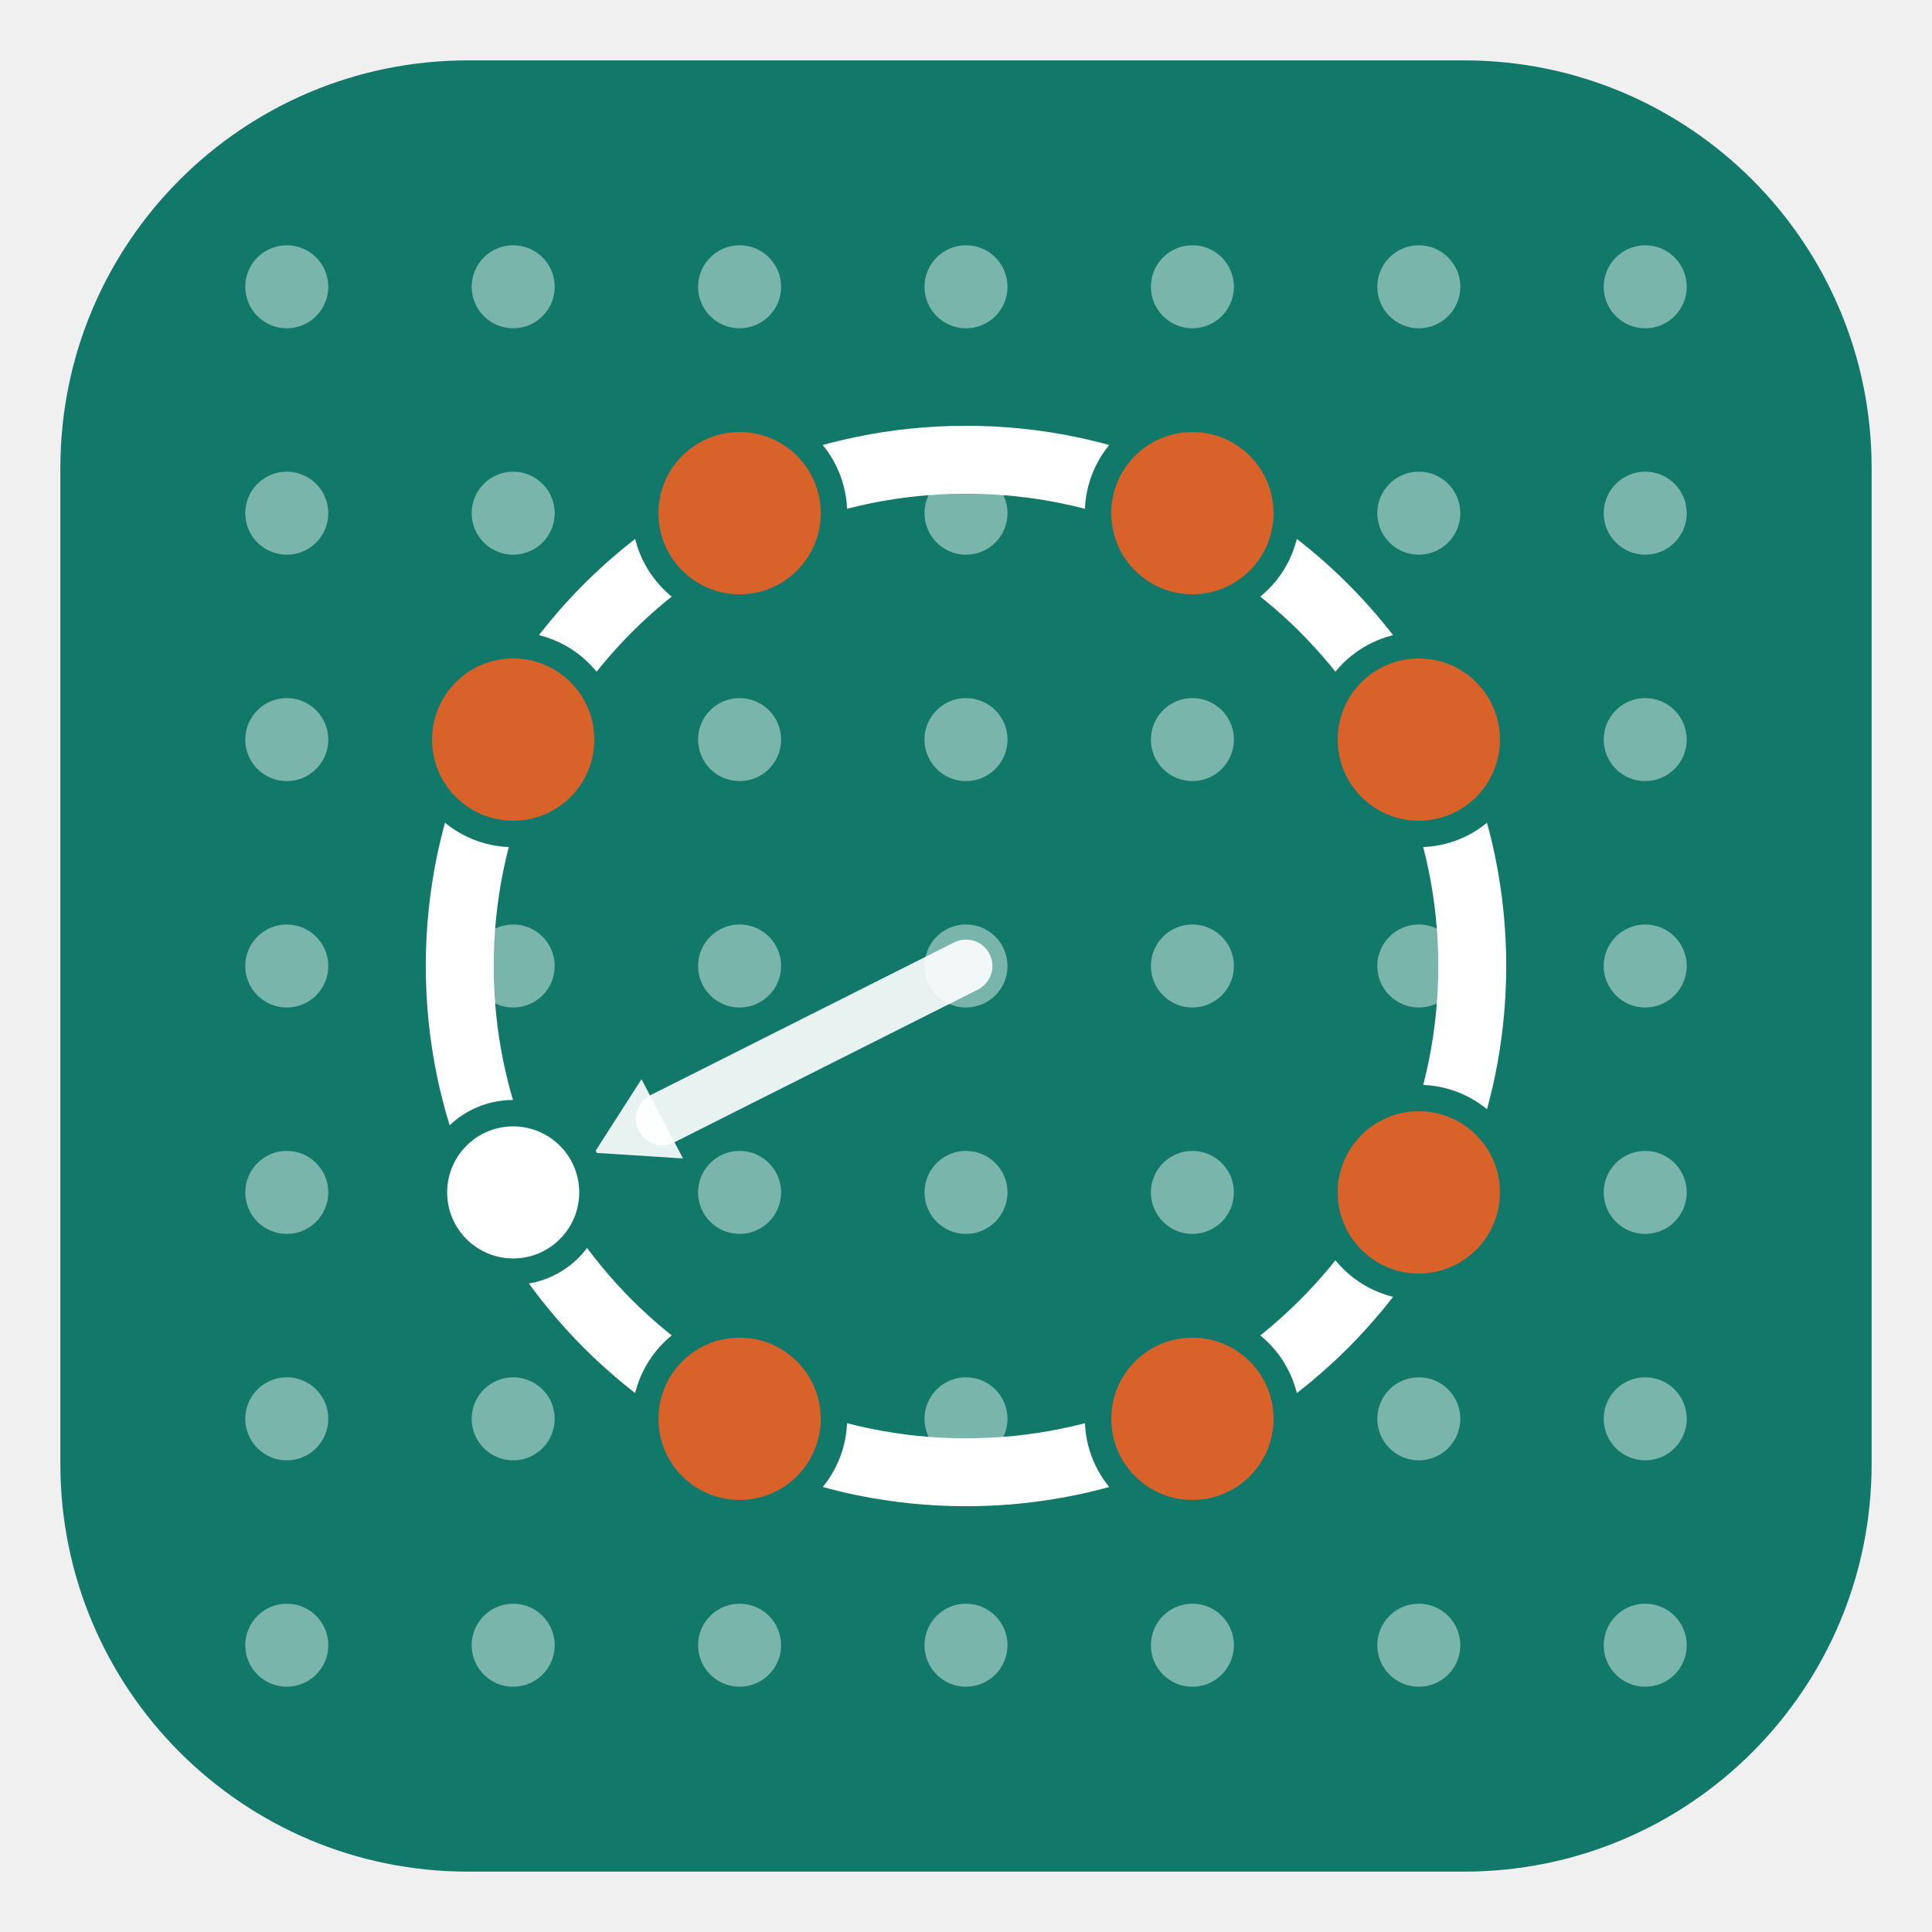
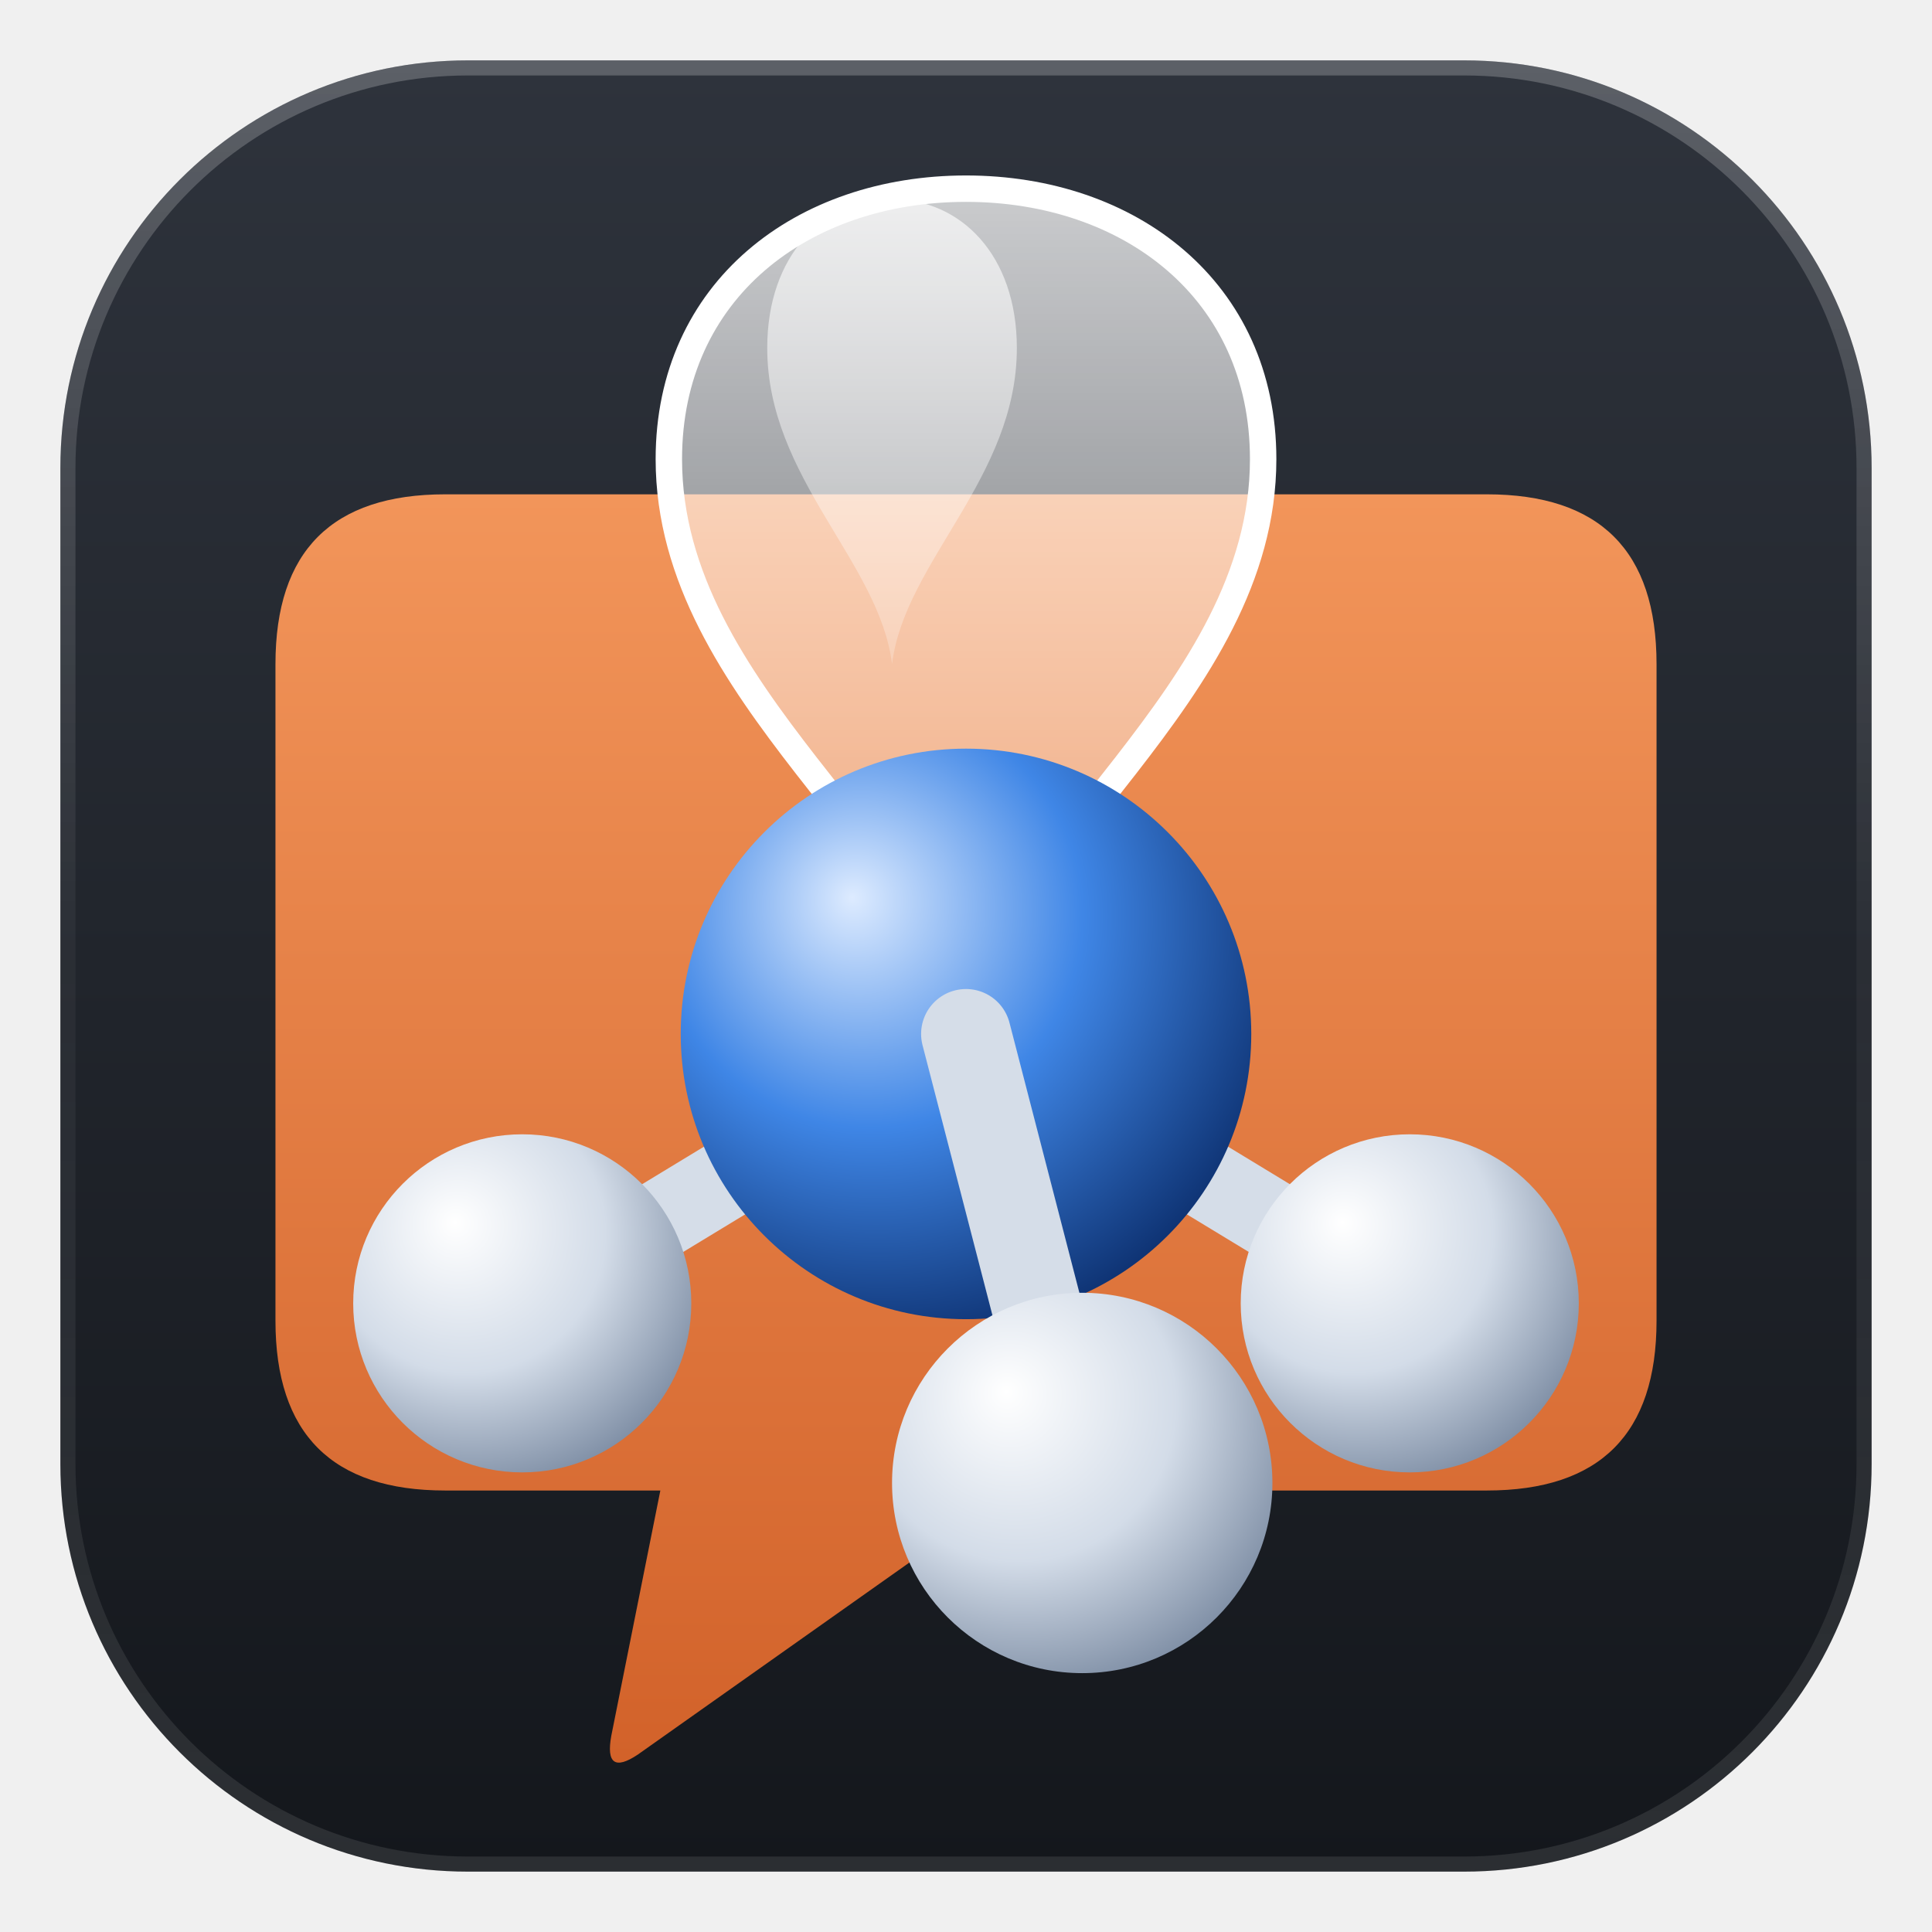
<svg xmlns="http://www.w3.org/2000/svg" viewBox="0 0 1024 1024">
-   <rect x="32" y="32" width="960" height="960" rx="216" fill="#12786A" />
-   <g fill="#CFE7E2" opacity="0.55">
-     <circle cx="152" cy="152" r="22" />
-     <circle cx="152" cy="272" r="22" />
-     <circle cx="152" cy="392" r="22" />
-     <circle cx="152" cy="512" r="22" />
-     <circle cx="152" cy="632" r="22" />
-     <circle cx="152" cy="752" r="22" />
-     <circle cx="152" cy="872" r="22" />
-     <circle cx="272" cy="152" r="22" />
-     <circle cx="272" cy="272" r="22" />
-     <circle cx="272" cy="512" r="22" />
-     <circle cx="272" cy="752" r="22" />
-     <circle cx="272" cy="872" r="22" />
-     <circle cx="392" cy="152" r="22" />
-     <circle cx="392" cy="392" r="22" />
-     <circle cx="392" cy="512" r="22" />
-     <circle cx="392" cy="632" r="22" />
-     <circle cx="392" cy="872" r="22" />
-     <circle cx="512" cy="152" r="22" />
-     <circle cx="512" cy="272" r="22" />
-     <circle cx="512" cy="392" r="22" />
-     <circle cx="512" cy="632" r="22" />
-     <circle cx="512" cy="752" r="22" />
-     <circle cx="512" cy="872" r="22" />
-     <circle cx="632" cy="152" r="22" />
-     <circle cx="632" cy="392" r="22" />
-     <circle cx="632" cy="512" r="22" />
-     <circle cx="632" cy="632" r="22" />
-     <circle cx="632" cy="872" r="22" />
-     <circle cx="752" cy="152" r="22" />
-     <circle cx="752" cy="272" r="22" />
-     <circle cx="752" cy="512" r="22" />
-     <circle cx="752" cy="752" r="22" />
-     <circle cx="752" cy="872" r="22" />
-     <circle cx="872" cy="152" r="22" />
-     <circle cx="872" cy="272" r="22" />
-     <circle cx="872" cy="392" r="22" />
-     <circle cx="872" cy="512" r="22" />
-     <circle cx="872" cy="632" r="22" />
-     <circle cx="872" cy="752" r="22" />
-     <circle cx="872" cy="872" r="22" />
-     <circle cx="512" cy="512" r="22" />
+   <defs>
+     <linearGradient id="tg" x1="0" y1="0" x2="0" y2="1">
+       <stop offset="0" stop-color="#2E333C" />
+       <stop offset="1" stop-color="#14171C" />
+     </linearGradient>
+     <linearGradient id="rim" x1="0" y1="0" x2="0" y2="1">
+       <stop offset="0" stop-color="#FFFFFF" stop-opacity=".22" />
+       <stop offset=".5" stop-color="#FFFFFF" stop-opacity=".04" />
+       <stop offset="1" stop-color="#FFFFFF" stop-opacity=".10" />
+     </linearGradient>
+     <radialGradient id="glow">
+       <stop offset="0" stop-color="#5CA0F2" stop-opacity=".45" />
+       <stop offset="1" stop-color="#5CA0F2" stop-opacity="0" />
+     </radialGradient>
+     <radialGradient id="shadow">
+       <stop offset="0" stop-color="#000" stop-opacity=".45" />
+       <stop offset="1" stop-color="#000" stop-opacity="0" />
+     </radialGradient>
+     <linearGradient id="bi" x1="0" y1="0" x2="1" y2="1">
+       <stop offset="0" stop-color="#8A7CFF" />
+       <stop offset="1" stop-color="#4E3FD6" />
+     </linearGradient>
+     <linearGradient id="bw" x1="0" y1="0" x2="0" y2="1">
+       <stop offset="0" stop-color="#FFFFFF" />
+       <stop offset="1" stop-color="#DCE4EE" />
+     </linearGradient>
+     <linearGradient id="bo" x1="0" y1="0" x2="0" y2="1">
+       <stop offset="0" stop-color="#F7A06A" />
+       <stop offset="1" stop-color="#DB6A2C" />
+     </linearGradient>
+     <linearGradient id="bs" x1="0" y1="0" x2="0" y2="1">
+       <stop offset="0" stop-color="#465061" />
+       <stop offset="1" stop-color="#343C49" />
+     </linearGradient>
+     <radialGradient id="sa" cx=".36" cy=".32" r=".75" fx=".3" fy=".26">
+       <stop offset="0" stop-color="#EAF3FF" />
+       <stop offset=".5" stop-color="#5CA0F2" />
+       <stop offset="1" stop-color="#0F3F86" />
+     </radialGradient>
+     <radialGradient id="so" cx=".36" cy=".32" r=".75" fx=".3" fy=".26">
+       <stop offset="0" stop-color="#FFE4D1" />
+       <stop offset=".5" stop-color="#F08A4B" />
+       <stop offset="1" stop-color="#93380F" />
+     </radialGradient>
+     <radialGradient id="sw" cx=".36" cy=".32" r=".75" fx=".3" fy=".26">
+       <stop offset="0" stop-color="#FFFFFF" />
+       <stop offset=".5" stop-color="#E4ECF6" />
+       <stop offset="1" stop-color="#8FA6C4" />
+     </radialGradient>
+     <radialGradient id="sh" cx=".36" cy=".32" r=".75" fx=".3" fy=".26">
+       <stop offset="0" stop-color="#FFFFFF" />
+       <stop offset=".55" stop-color="#D3DCE8" />
+       <stop offset="1" stop-color="#7C8CA3" />
+     </radialGradient>
+     <radialGradient id="sn" cx=".36" cy=".32" r=".75" fx=".3" fy=".26">
+       <stop offset="0" stop-color="#DDEBFF" />
+       <stop offset=".5" stop-color="#3F86E6" />
+       <stop offset="1" stop-color="#0C2F6E" />
+     </radialGradient>
+     <linearGradient id="lA" x1="0" y1="0" x2="1" y2="1">
+       <stop offset="0" stop-color="#BFDBFF" />
+       <stop offset="1" stop-color="#2F78D8" />
+     </linearGradient>
+     <linearGradient id="lW" x1="0" y1="0" x2="1" y2="1">
+       <stop offset="0" stop-color="#FFFFFF" />
+       <stop offset="1" stop-color="#AEBBCC" />
+     </linearGradient>
+     <linearGradient id="lO" x1="0" y1="0" x2="1" y2="1">
+       <stop offset="0" stop-color="#FFC9A6" />
+       <stop offset="1" stop-color="#D9612A" />
+     </linearGradient>
+     <linearGradient id="gLA" x1="0" y1="1" x2="0" y2="0">
+       <stop offset="0" stop-color="#2F78D8" />
+       <stop offset="1" stop-color="#A9CEFF" />
+     </linearGradient>
+     <linearGradient id="gLW" x1="0" y1="1" x2="0" y2="0">
+       <stop offset="0" stop-color="#B3BFCF" />
+       <stop offset="1" stop-color="#FFFFFF" />
+     </linearGradient>
+     <linearGradient id="gLO" x1="0" y1="1" x2="0" y2="0">
+       <stop offset="0" stop-color="#D45A22" />
+       <stop offset="1" stop-color="#FFB98C" />
+     </linearGradient>
+     <linearGradient id="bO" x1="0" y1="0" x2="0" y2="1">
+       <stop offset="0" stop-color="#F2955A" />
+       <stop offset="1" stop-color="#D2622A" />
+     </linearGradient>
+     <linearGradient id="bV" x1="0" y1="0" x2="0" y2="1">
+       <stop offset="0" stop-color="#8B6CF0" />
+       <stop offset="1" stop-color="#5F43C8" />
+     </linearGradient>
+     <linearGradient id="bR" x1="0" y1="0" x2="0" y2="1">
+       <stop offset="0" stop-color="#E35A78" />
+       <stop offset="1" stop-color="#B83456" />
+     </linearGradient>
+     <linearGradient id="bA" x1="0" y1="0" x2="0" y2="1">
+       <stop offset="0" stop-color="#76839A" />
+       <stop offset="1" stop-color="#5E6A80" />
+     </linearGradient>
+     <linearGradient id="bB" x1="0" y1="0" x2="0" y2="1">
+       <stop offset="0" stop-color="#5079B8" />
+       <stop offset="1" stop-color="#3A5E98" />
+     </linearGradient>
+     <linearGradient id="bC" x1="0" y1="0" x2="0" y2="1">
+       <stop offset="0" stop-color="#B9C6D8" />
+       <stop offset="1" stop-color="#9AAAC0" />
+     </linearGradient>
+     <linearGradient id="gGl" x1="0" y1="1" x2="0" y2="0">
+       <stop offset="0" stop-color="#FFFFFF" stop-opacity=".25" />
+       <stop offset="1" stop-color="#FFFFFF" stop-opacity=".75" />
+     </linearGradient>
+     <linearGradient id="gAz" x1="0" y1="1" x2="0" y2="0">
+       <stop offset="0" stop-color="#1F5FC0" />
+       <stop offset="1" stop-color="#9CC8FF" />
+     </linearGradient>
+   </defs>
+   <rect x="32" y="32" width="960" height="960" rx="216" fill="url(#tg)" />
+   <path d="M236 262 H788 Q878 262 878 352 V700 Q878 790 788 790 H536 L338 930 Q320 942 324 920 L350 790 H236 Q146 790 146 700 V352 Q146 262 236 262 Z" fill="url(#bO)" />
+   <g transform="translate(512 548) scale(1.4) translate(-512 -486)">
+     <path d="M512 486 C 523.25 415.6 624.5 358.0 624.5 268.4 C 624.5 204.4 573.875 166 512 166 C 450.125 166 399.5 204.4 399.5 268.4 C 399.5 358.0 500.75 415.6 512 486 Z" fill="url(#gGl)" stroke="#FFFFFF" stroke-width="10" stroke-linejoin="round" transform="rotate(0 512 486)" />
+     <path d="M484 346 C 488.725 307.28 531.25 275.6 531.25 226.32 C 531.25 191.12 509.988 170.0 484 170.0 C 458.012 170.0 436.75 191.12 436.75 226.32 C 436.75 275.6 479.275 307.28 484 346 Z" fill="url(#gGl)" stroke="none" stroke-width="0" stroke-linejoin="round" transform="rotate(0 484 346)" opacity="0.9" />
+     <path d="M512 486 L344 588" fill="none" stroke="#D5DDE8" stroke-width="30" stroke-linecap="round" stroke-linejoin="round" opacity="1" />
+     <path d="M512 486 L680 588" fill="none" stroke="#D5DDE8" stroke-width="30" stroke-linecap="round" stroke-linejoin="round" opacity="1" />
+     <circle cx="344" cy="588" r="64" fill="url(#sh)" />
+     <circle cx="680" cy="588" r="64" fill="url(#sh)" />
+     <circle cx="512" cy="486" r="108" fill="url(#sn)" />
+     <path d="M512 486 L556 656" fill="none" stroke="#D5DDE8" stroke-width="34" stroke-linecap="round" stroke-linejoin="round" opacity="1" />
+     <circle cx="556" cy="656" r="72" fill="url(#sh)" />
  </g>
-   <circle cx="512" cy="512" r="268.33" fill="none" stroke="#FFFFFF" stroke-width="36" />
-   <path d="M512 512 L351 593" stroke="#FFFFFF" stroke-width="28" stroke-linecap="round" opacity="0.9" />
-   <path d="M315 611 L340 572 L362 614 Z" fill="#FFFFFF" opacity="0.9" />
-   <g fill="#D9622B" stroke="#12786A" stroke-width="14">
-     <circle cx="272" cy="392" r="50" />
-     <circle cx="392" cy="272" r="50" />
-     <circle cx="392" cy="752" r="50" />
-     <circle cx="632" cy="272" r="50" />
-     <circle cx="632" cy="752" r="50" />
-     <circle cx="752" cy="392" r="50" />
-     <circle cx="752" cy="632" r="50" />
-   </g>
-   <circle cx="272" cy="632" r="42" fill="#FFFFFF" stroke="#12786A" stroke-width="14" />
+   <rect x="36" y="36" width="952" height="952" rx="212" fill="none" stroke="url(#rim)" stroke-width="8" />
</svg>
